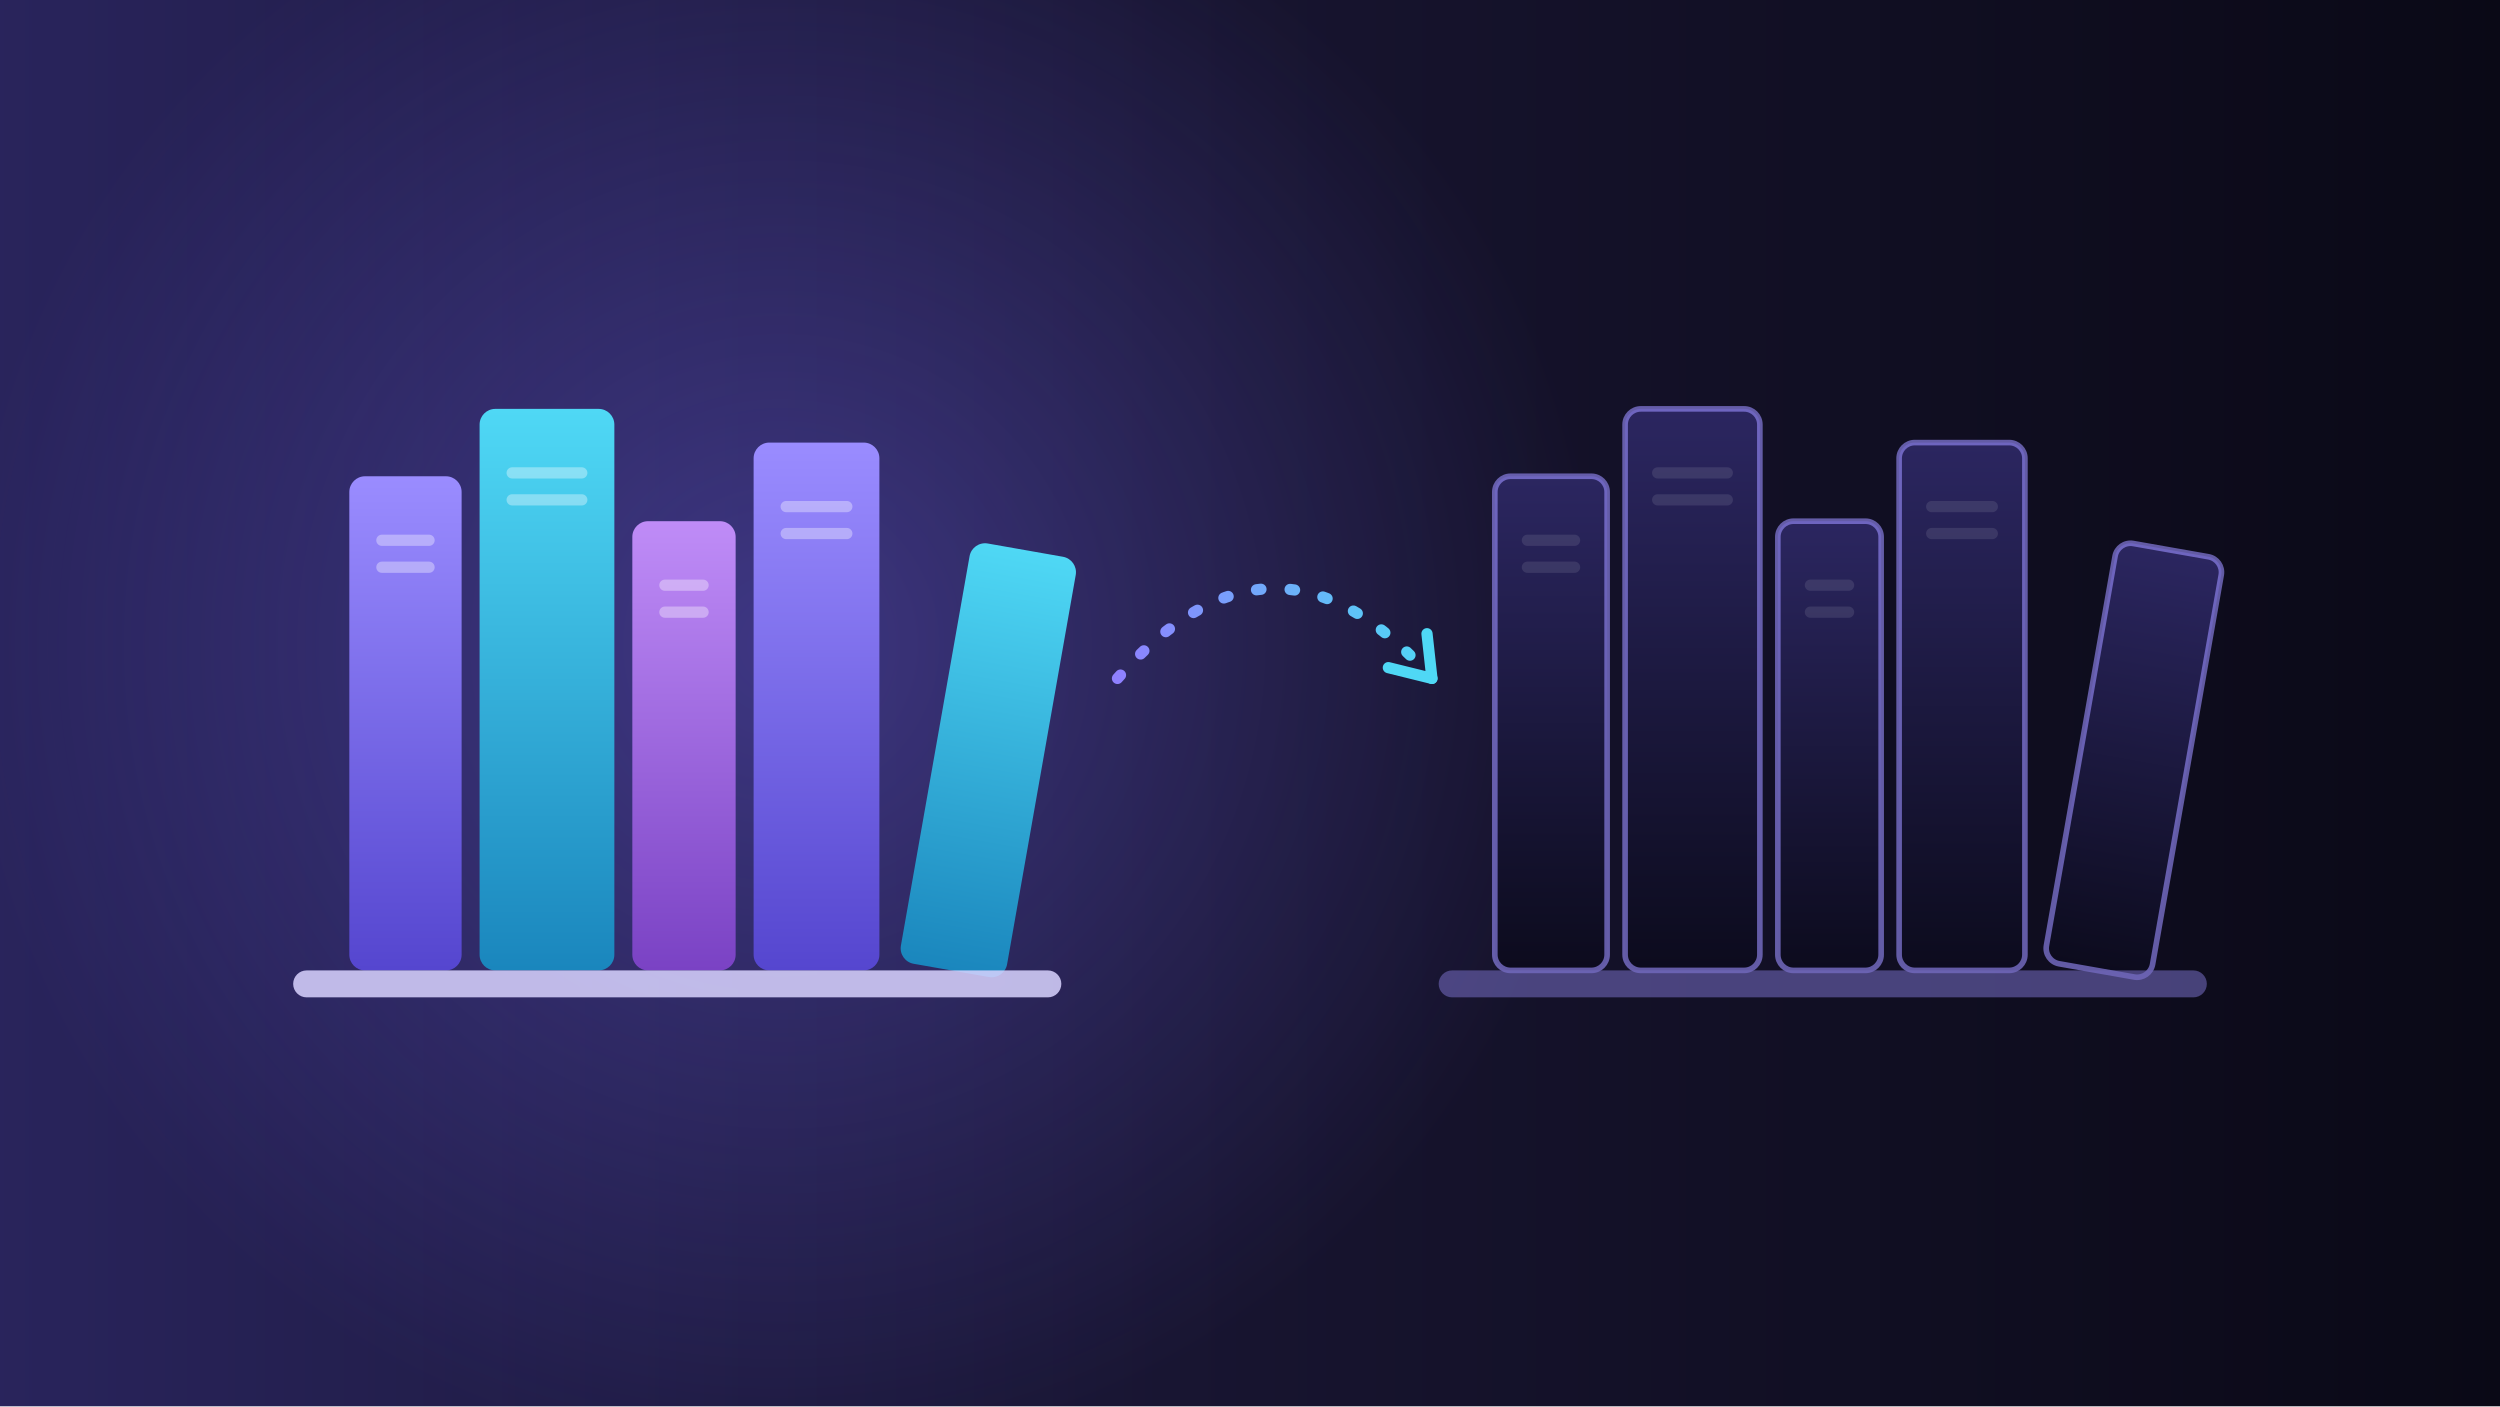
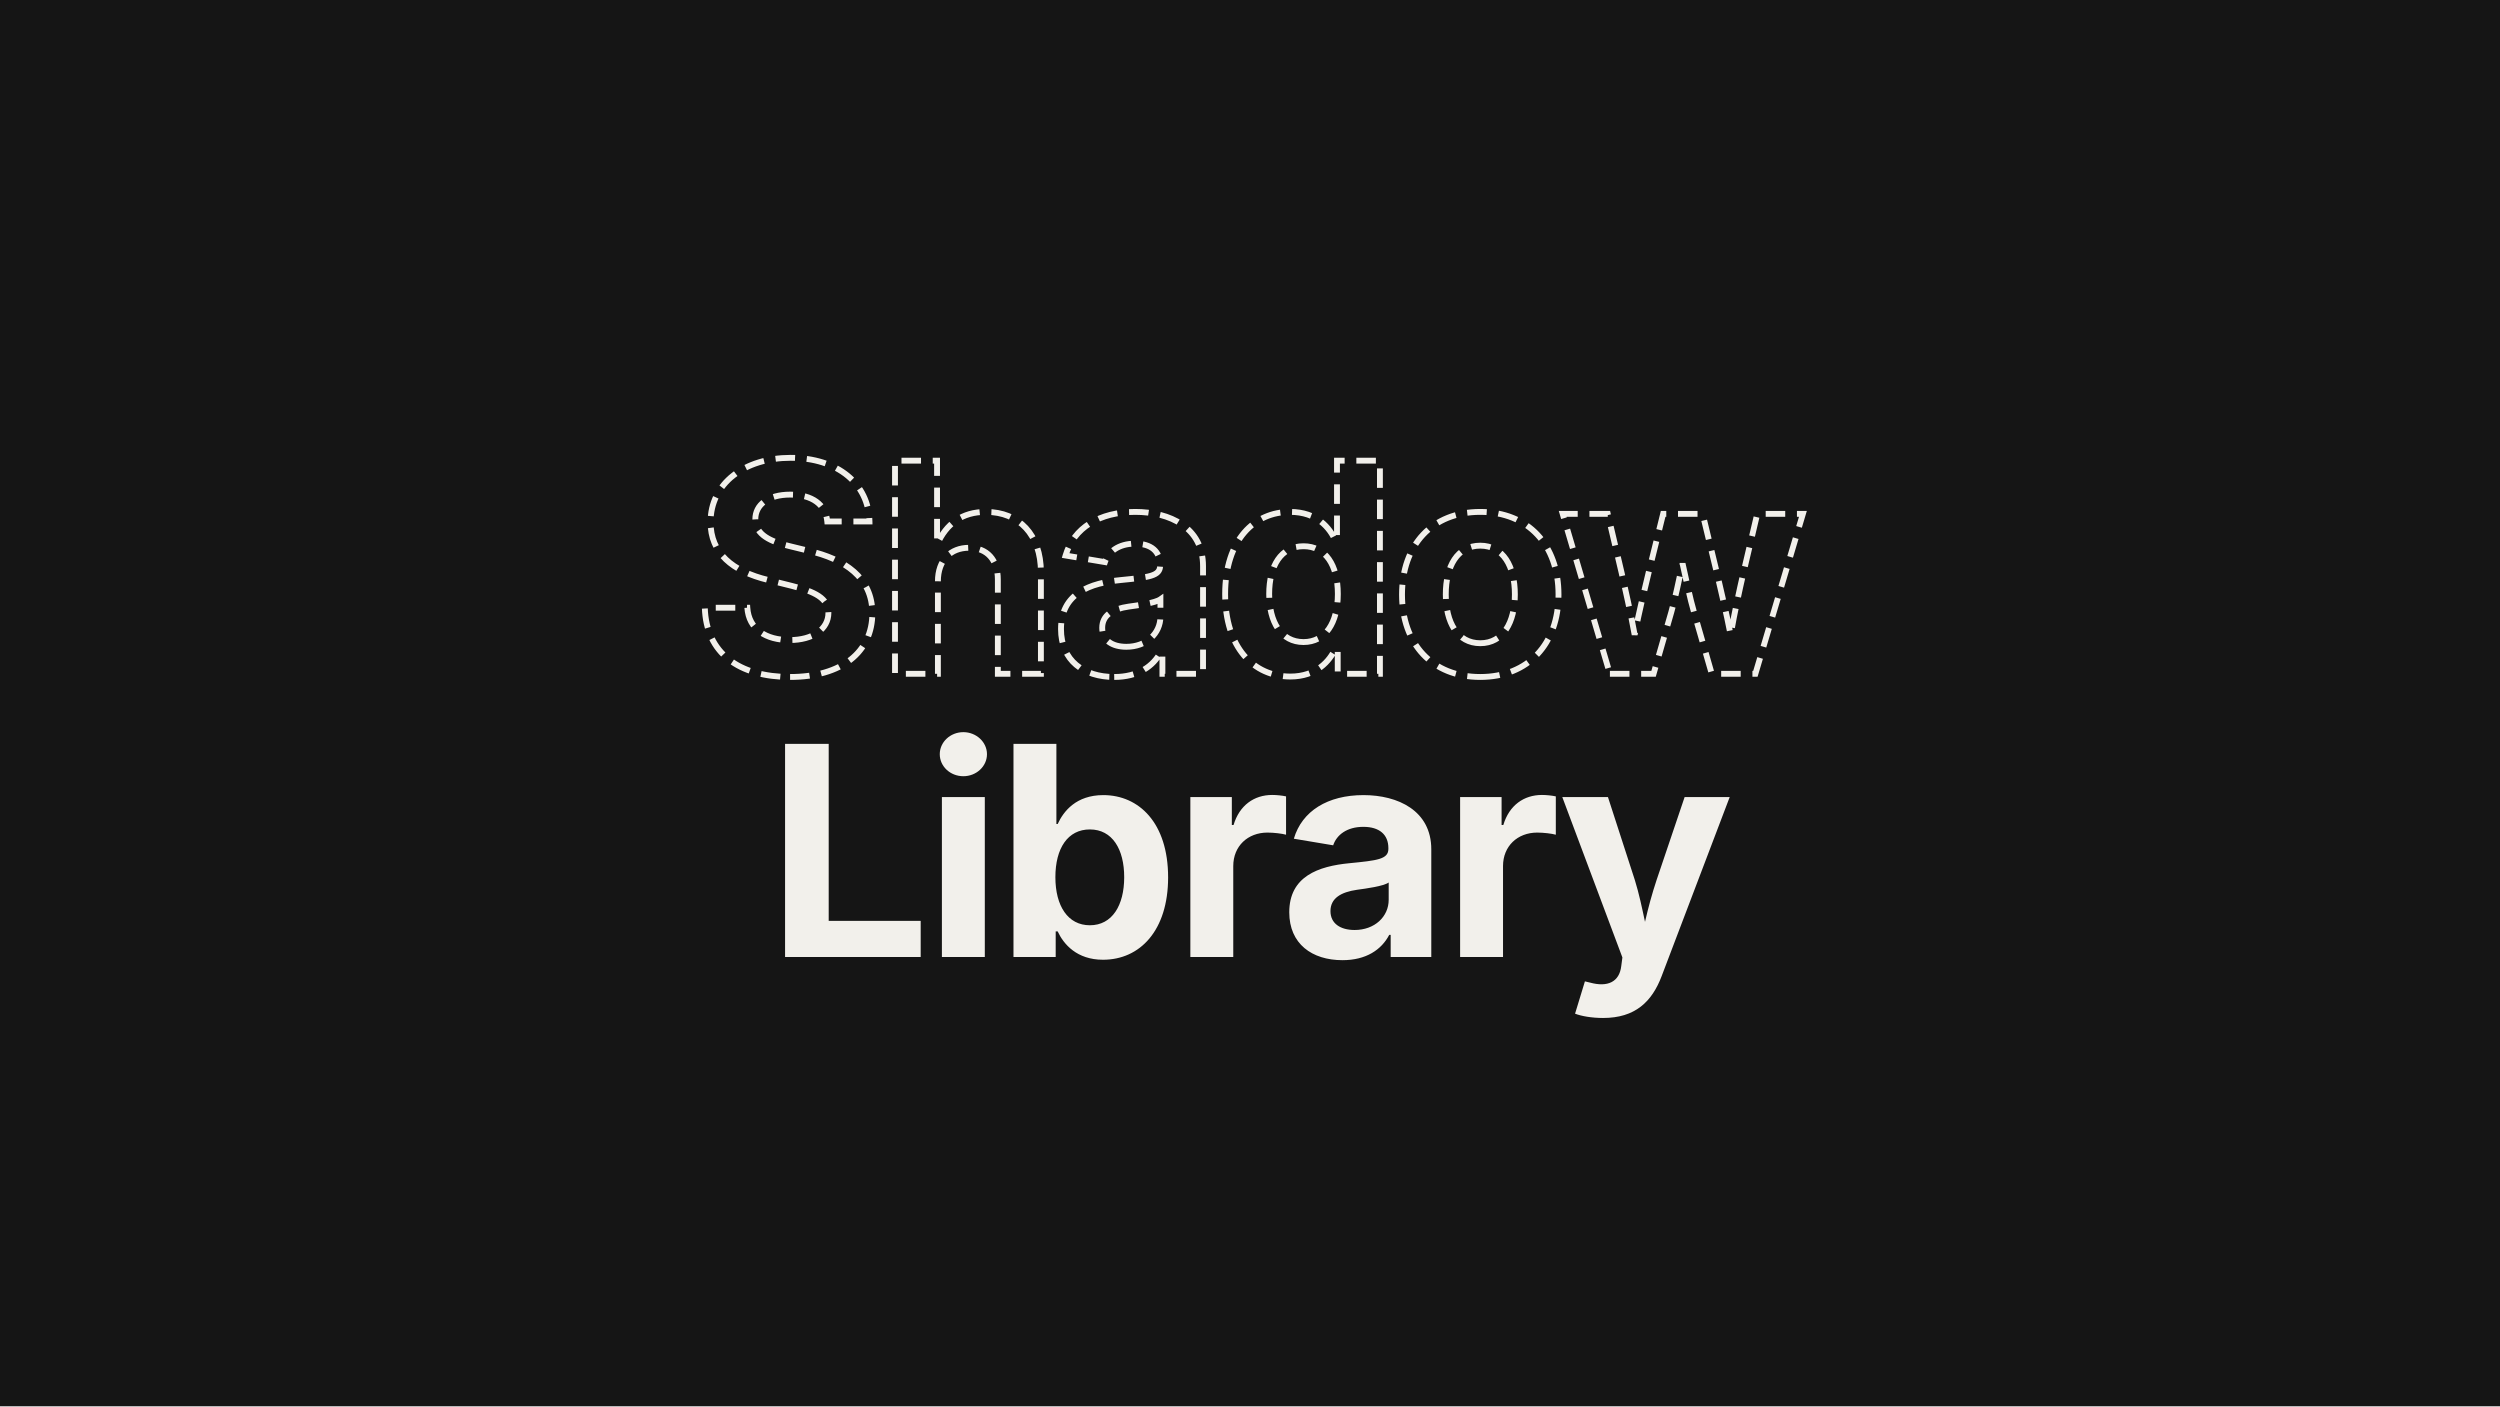
<svg xmlns="http://www.w3.org/2000/svg" width="1280" height="720" viewBox="0 0 1280 720">
-   <defs>
-     <linearGradient id="bg" x1="0" y1="0" x2="1" y2="0">
-       <stop offset="0" stop-color="#29245c" />
-       <stop offset="0.5" stop-color="#17142f" />
-       <stop offset="1" stop-color="#0a0916" />
-     </linearGradient>
-     <radialGradient id="light" cx="400" cy="330" r="420" gradientUnits="userSpaceOnUse">
-       <stop offset="0" stop-color="#7a6cff" stop-opacity="0.35" />
-       <stop offset="1" stop-color="#7a6cff" stop-opacity="0" />
-     </radialGradient>
-     <linearGradient id="book" x1="0" y1="0" x2="0" y2="1">
-       <stop offset="0" stop-color="#9a8cff" />
-       <stop offset="1" stop-color="#5546cf" />
-     </linearGradient>
-     <linearGradient id="book2" x1="0" y1="0" x2="0" y2="1">
-       <stop offset="0" stop-color="#4fd8f5" />
-       <stop offset="1" stop-color="#1a86bd" />
-     </linearGradient>
-     <linearGradient id="book3" x1="0" y1="0" x2="0" y2="1">
-       <stop offset="0" stop-color="#bf8cf7" />
-       <stop offset="1" stop-color="#7a42c4" />
-     </linearGradient>
-     <linearGradient id="ghost" x1="0" y1="0" x2="0" y2="1">
-       <stop offset="0" stop-color="#2b2660" />
-       <stop offset="1" stop-color="#0c0b1d" />
-     </linearGradient>
-     <linearGradient id="beam" x1="0" y1="0" x2="1" y2="0">
-       <stop offset="0" stop-color="#8f80ff" />
-       <stop offset="1" stop-color="#4fd8f5" />
-     </linearGradient>
-   </defs>
-   <rect width="1280" height="720" fill="url(#bg)" />
-   <rect width="1280" height="720" fill="url(#light)" />
-   <g transform="translate(640 360) scale(1.15) translate(-671 -311)">
-     <g>
-       <rect x="270" y="210" width="50" height="220" rx="7" fill="url(#book)" />
-       <rect x="282" y="236" width="26" height="5" rx="2.5" fill="#ffffff" fill-opacity="0.35" />
-       <rect x="282" y="248" width="26" height="5" rx="2.5" fill="#ffffff" fill-opacity="0.35" />
-       <rect x="328" y="180" width="60" height="250" rx="7" fill="url(#book2)" />
-       <rect x="340" y="206" width="36" height="5" rx="2.5" fill="#ffffff" fill-opacity="0.35" />
-       <rect x="340" y="218" width="36" height="5" rx="2.5" fill="#ffffff" fill-opacity="0.35" />
-       <rect x="396" y="230" width="46" height="200" rx="7" fill="url(#book3)" />
-       <rect x="408" y="256" width="22" height="5" rx="2.5" fill="#ffffff" fill-opacity="0.35" />
-       <rect x="408" y="268" width="22" height="5" rx="2.5" fill="#ffffff" fill-opacity="0.35" />
-       <rect x="450" y="195" width="56" height="235" rx="7" fill="url(#book)" />
-       <rect x="462" y="221" width="32" height="5" rx="2.5" fill="#ffffff" fill-opacity="0.35" />
-       <rect x="462" y="233" width="32" height="5" rx="2.5" fill="#ffffff" fill-opacity="0.35" />
-       <rect x="514" y="240" width="48" height="190" rx="7" fill="url(#book2)" transform="rotate(10 538.0 430)" />
-     </g>
-     <rect x="245" y="430" width="342" height="12" rx="6" fill="#d9d4ff" fill-opacity="0.85" />
-     <g>
-       <rect x="780" y="210" width="50" height="220" rx="7" fill="url(#ghost)" stroke="#9b8fff" stroke-opacity="0.6" stroke-width="2.5" />
-       <rect x="792" y="236" width="26" height="5" rx="2.5" fill="#ffffff" fill-opacity="0.1" />
-       <rect x="792" y="248" width="26" height="5" rx="2.5" fill="#ffffff" fill-opacity="0.1" />
-       <rect x="838" y="180" width="60" height="250" rx="7" fill="url(#ghost)" stroke="#9b8fff" stroke-opacity="0.6" stroke-width="2.5" />
-       <rect x="850" y="206" width="36" height="5" rx="2.5" fill="#ffffff" fill-opacity="0.1" />
-       <rect x="850" y="218" width="36" height="5" rx="2.5" fill="#ffffff" fill-opacity="0.1" />
-       <rect x="906" y="230" width="46" height="200" rx="7" fill="url(#ghost)" stroke="#9b8fff" stroke-opacity="0.6" stroke-width="2.5" />
-       <rect x="918" y="256" width="22" height="5" rx="2.5" fill="#ffffff" fill-opacity="0.1" />
-       <rect x="918" y="268" width="22" height="5" rx="2.5" fill="#ffffff" fill-opacity="0.1" />
-       <rect x="960" y="195" width="56" height="235" rx="7" fill="url(#ghost)" stroke="#9b8fff" stroke-opacity="0.6" stroke-width="2.5" />
-       <rect x="972" y="221" width="32" height="5" rx="2.5" fill="#ffffff" fill-opacity="0.1" />
-       <rect x="972" y="233" width="32" height="5" rx="2.5" fill="#ffffff" fill-opacity="0.1" />
-       <rect x="1024" y="240" width="48" height="190" rx="7" fill="url(#ghost)" stroke="#9b8fff" stroke-opacity="0.6" stroke-width="2.5" transform="rotate(10 1048.0 430)" />
-     </g>
-     <rect x="755" y="430" width="342" height="12" rx="6" fill="#6f66b8" fill-opacity="0.6" />
-     <path d="M 612 300 Q 682 220 752 300" fill="none" stroke="url(#beam)" stroke-width="5" stroke-linecap="round" stroke-dasharray="2 13" />
-     <path d="M 749.8 280.1 L 752 300 L 732.6 295.2" fill="none" stroke="#4fd8f5" stroke-width="5" stroke-linecap="round" stroke-linejoin="round" />
-   </g>
+   <rect width="1280" height="720" fill="#151515" />
+   <text x="640" y="345" text-anchor="middle" fill="none" stroke="#f2f0eb" stroke-width="3" stroke-dasharray="10 6" font-family="Inter, sans-serif" font-weight="700" font-size="150" letter-spacing="-4">Shadow</text>
+   <text x="640" y="490" text-anchor="middle" fill="#f2f0eb" font-family="Inter, sans-serif" font-weight="700" font-size="150" letter-spacing="-4">Library</text>
</svg>
